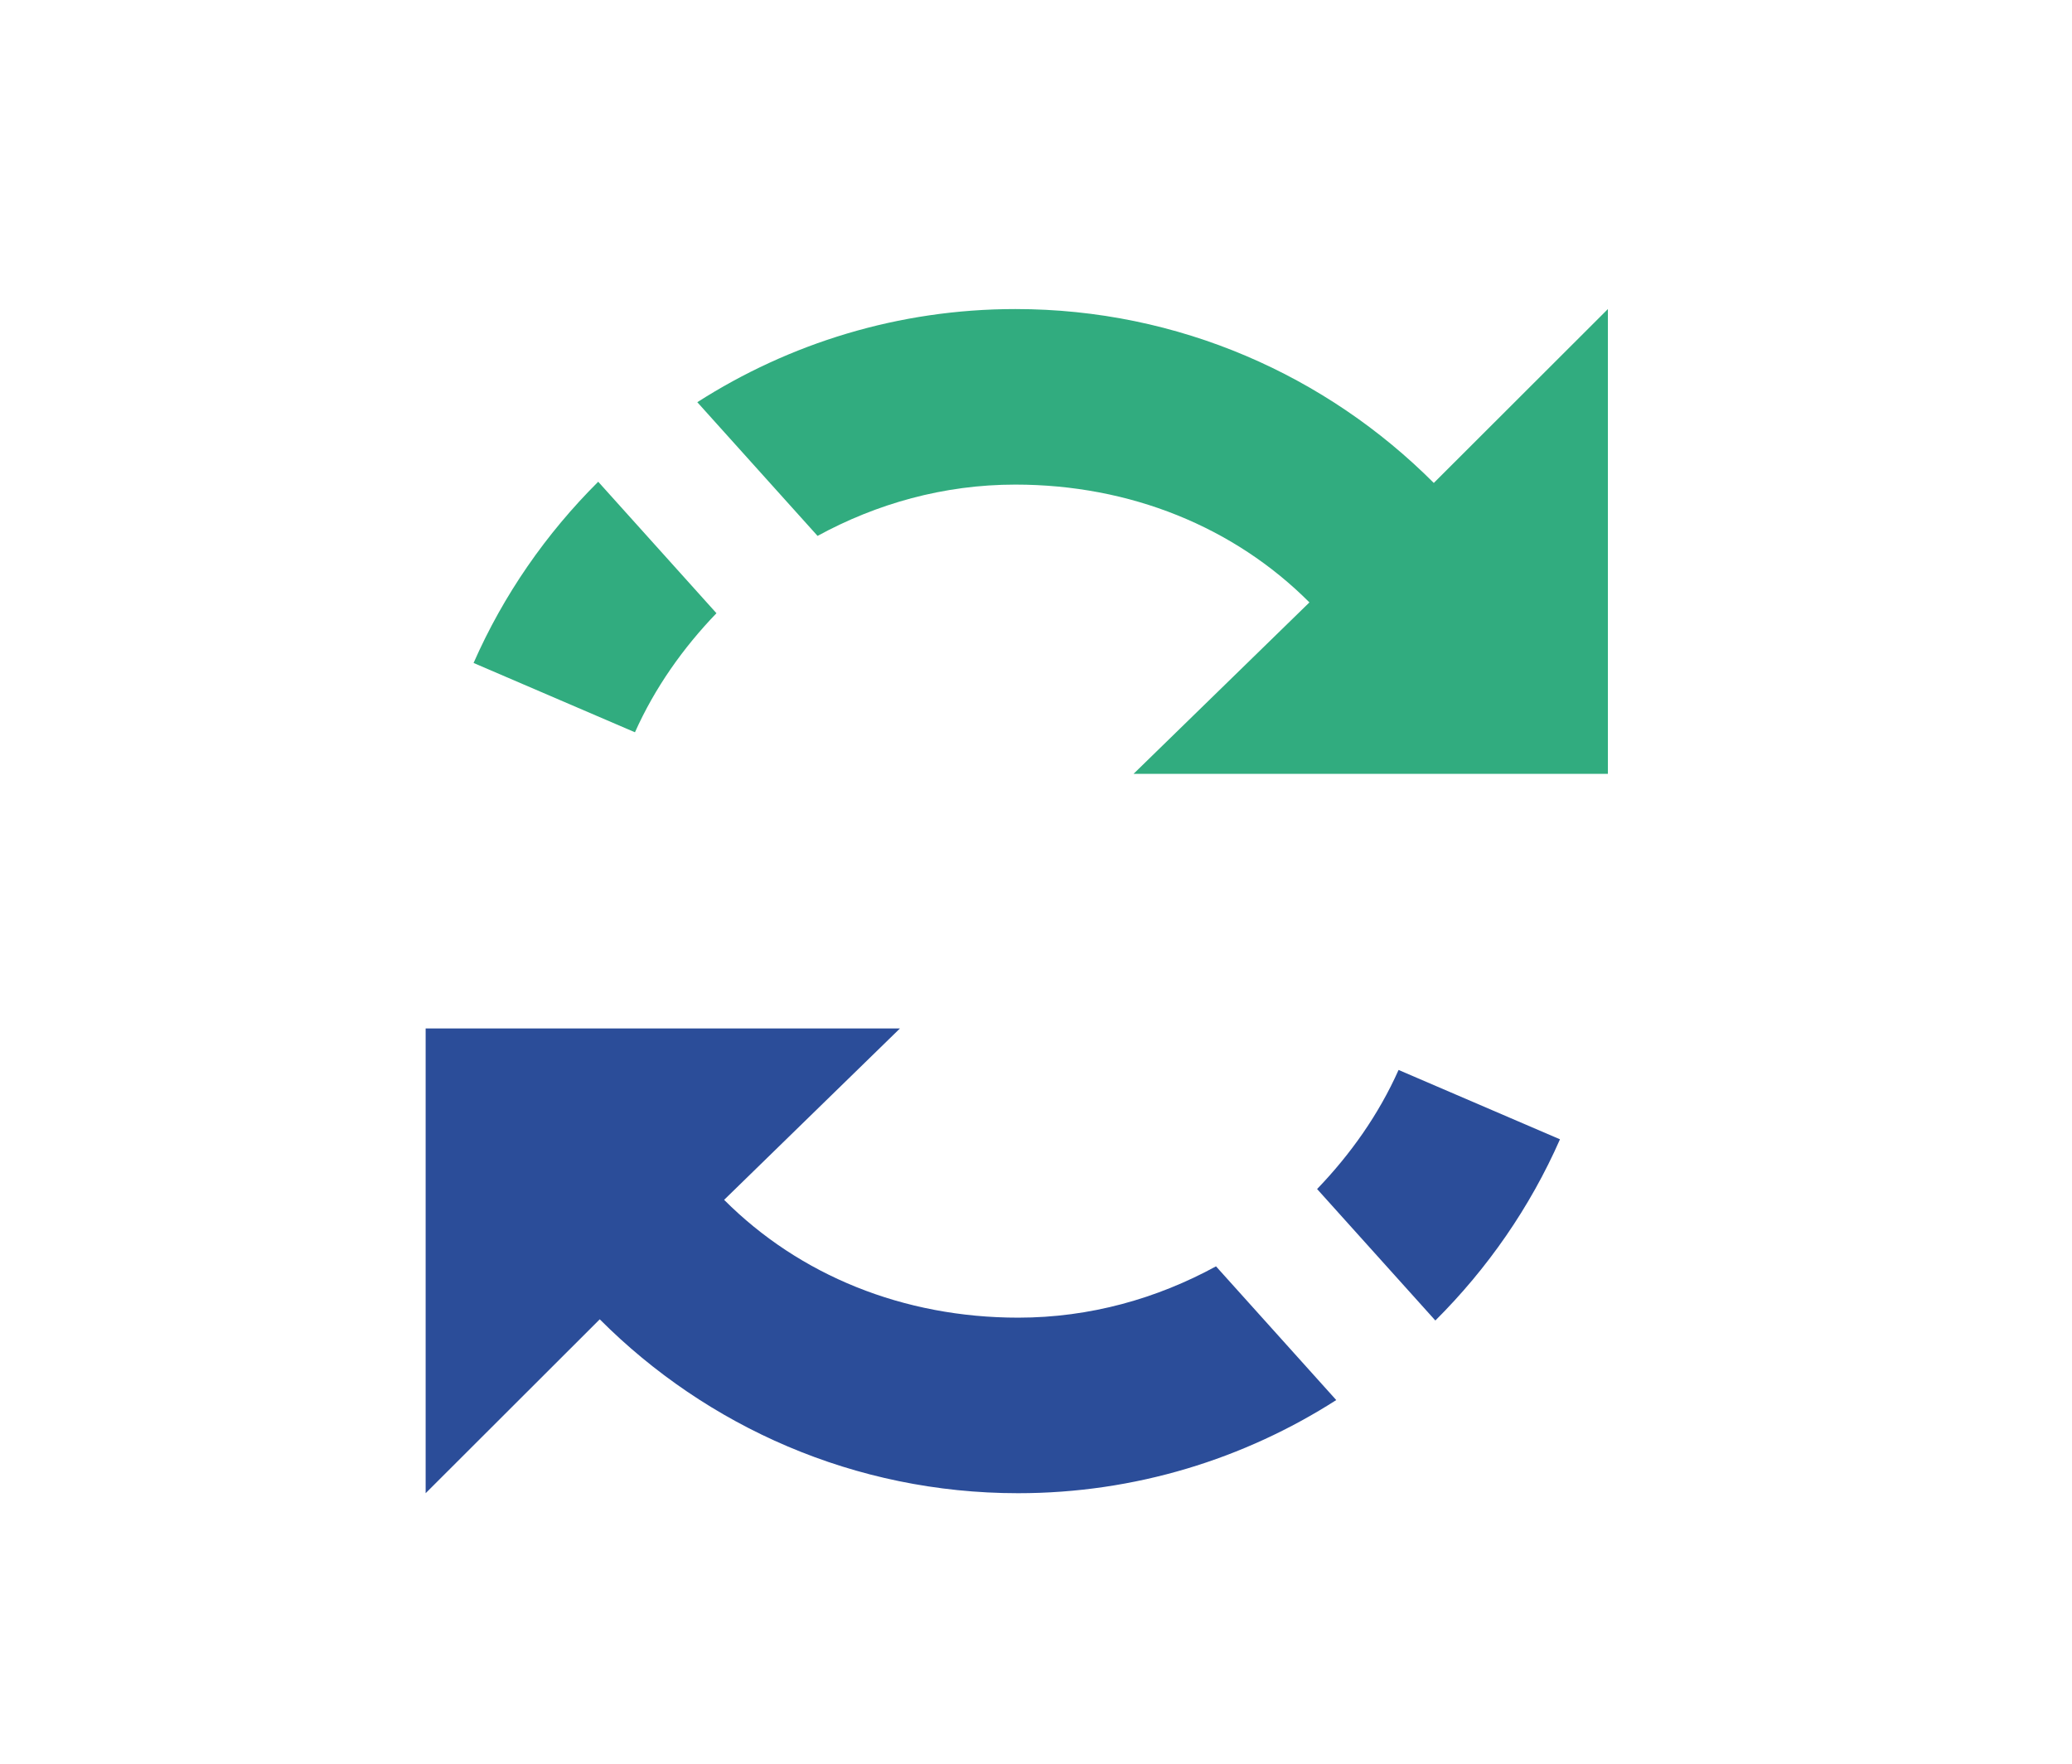
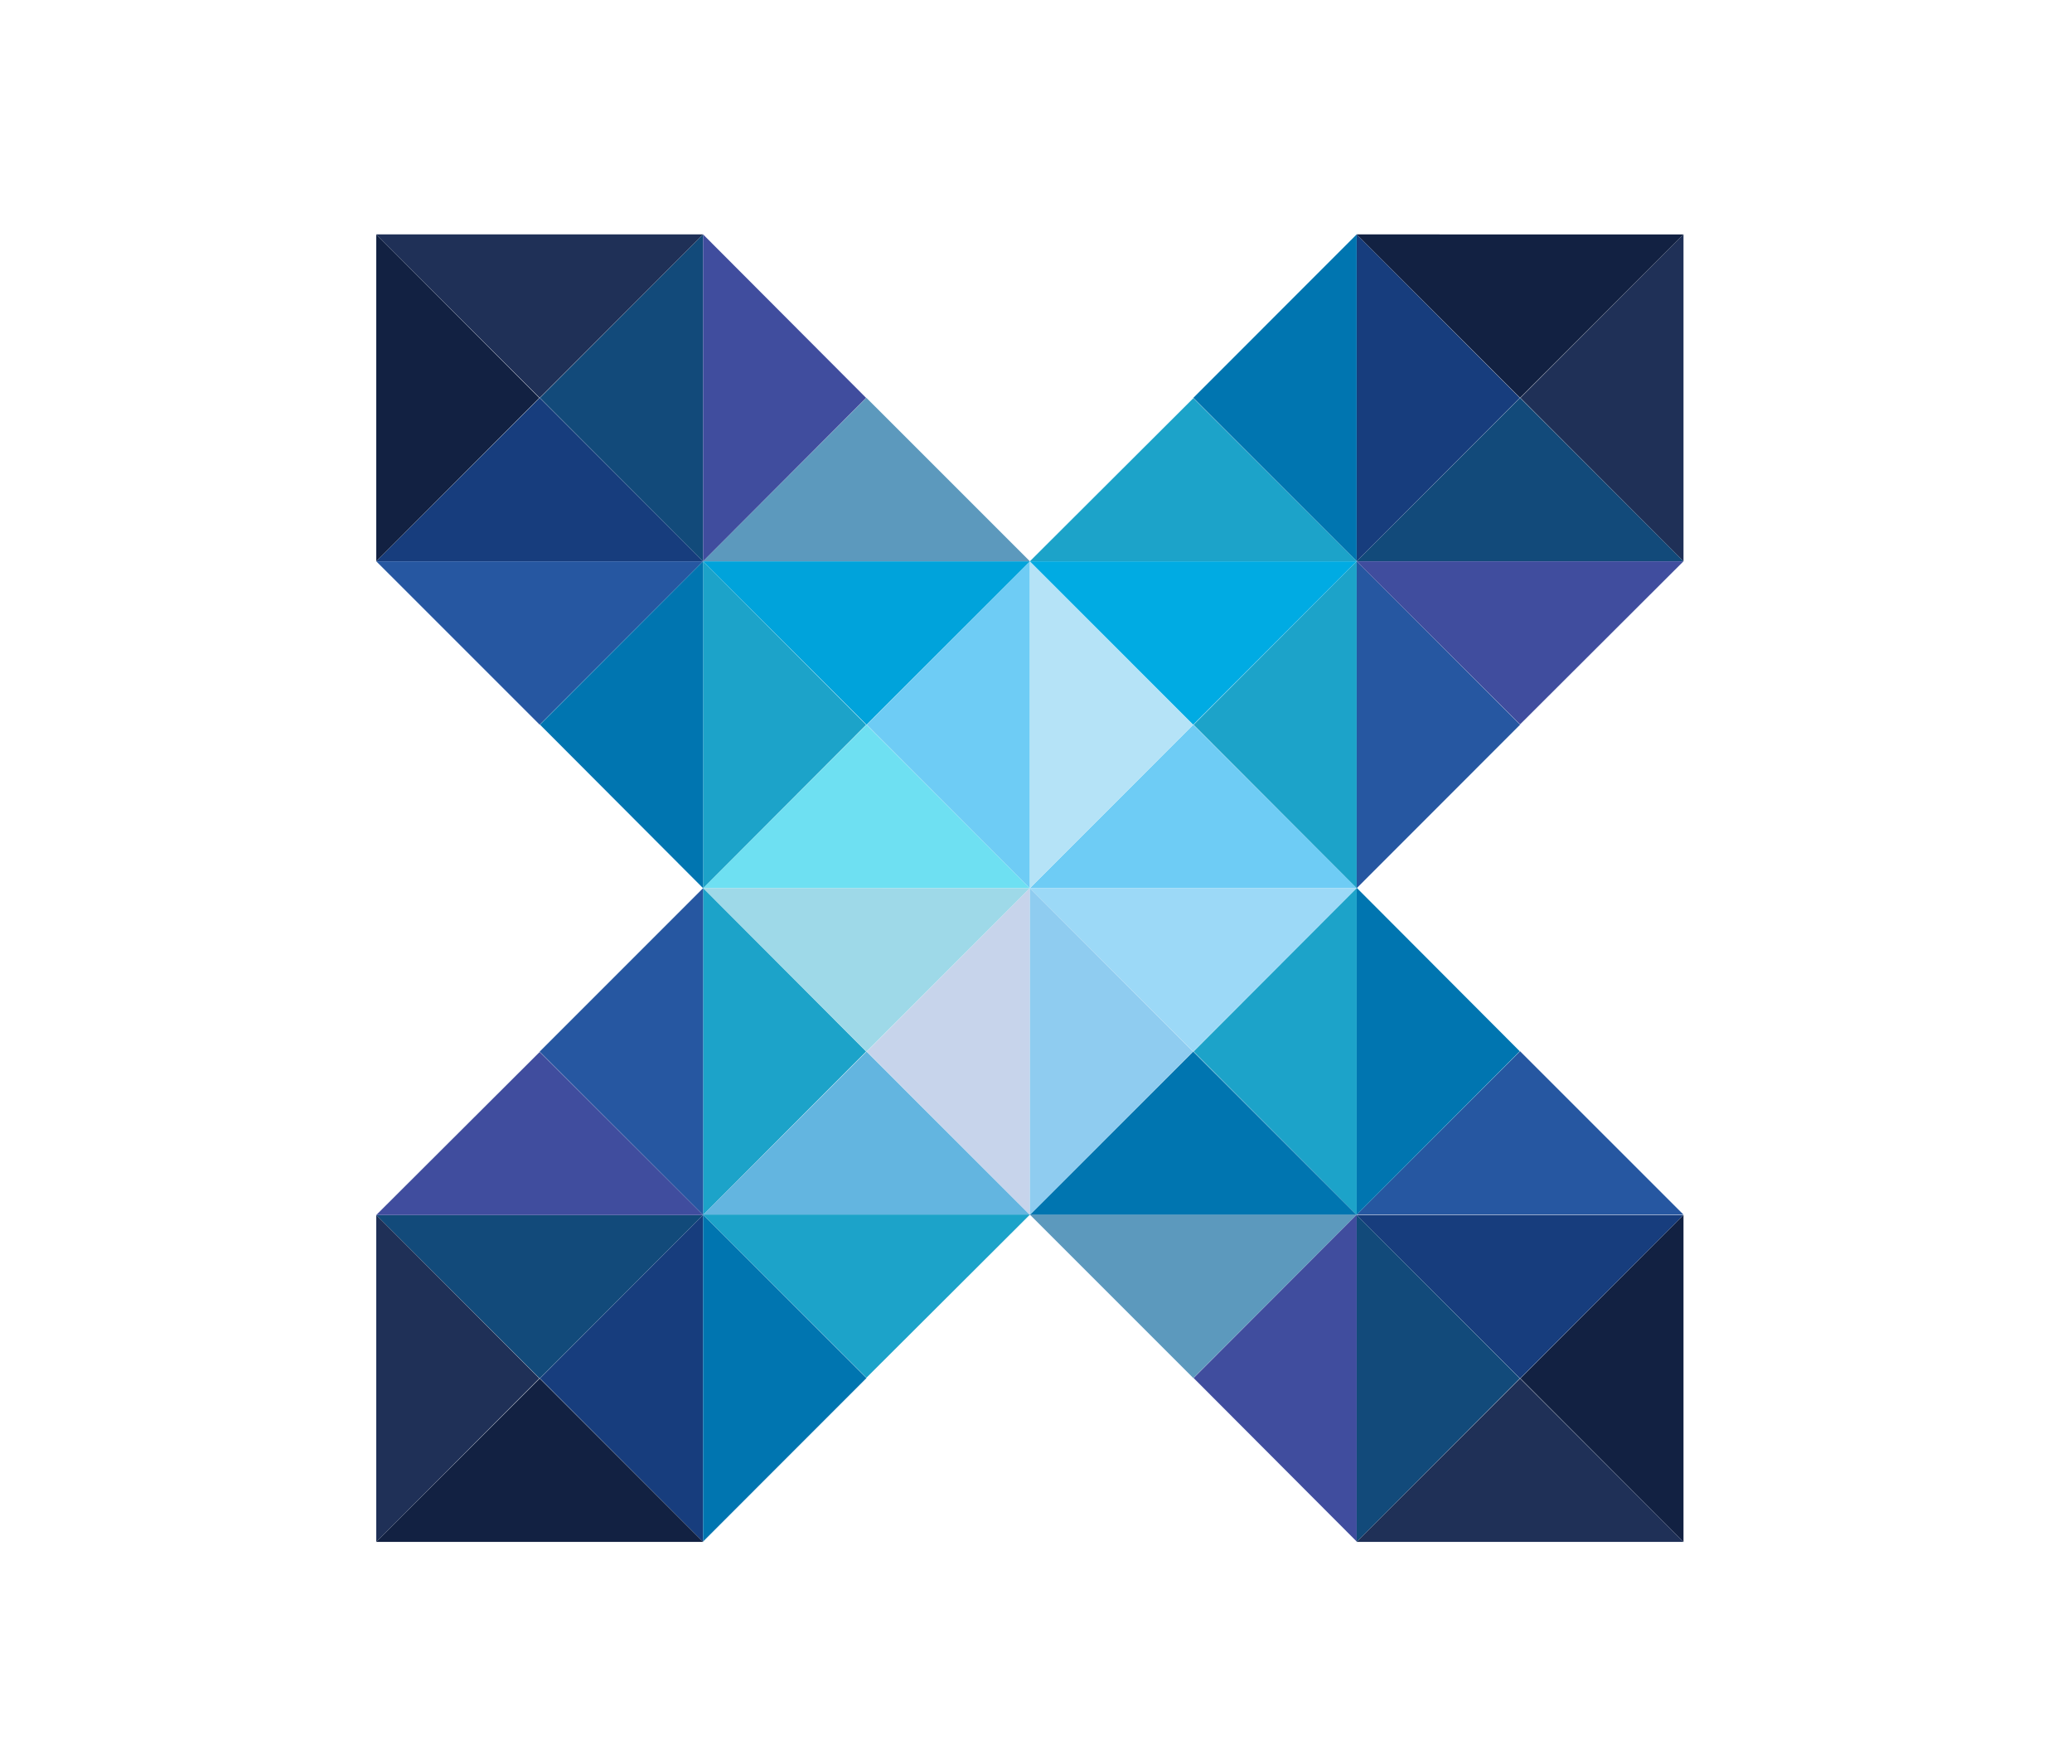
<svg xmlns="http://www.w3.org/2000/svg" version="1.1" id="Calque_1" x="0px" y="0px" width="152px" height="129.333px" viewBox="0 0 152 129.333" enable-background="new 0 0 152 129.333" xml:space="preserve">
  <g>
-     <path fill="#31AC7F" d="M34.741,48.626L46.58,53.71c1.461-3.269,3.529-6.187,5.978-8.733l-8.674-9.644   C40.066,39.135,36.939,43.626,34.741,48.626z" />
-     <path fill="#31AC7F" d="M74.483,35.543c8.42,0,16.046,3.101,21.575,8.641l-12.9,12.573h34.796V22.668l-12.772,12.754   c-7.851-7.864-18.702-12.754-30.687-12.754c-8.596,0-16.598,2.519-23.341,6.832l8.821,9.806   C64.299,36.948,69.215,35.543,74.483,35.543z" />
-     <path fill="#2B4D99" d="M114.439,83.564l-11.841-5.087c-1.459,3.27-3.528,6.188-5.977,8.734l8.675,9.643   C109.113,93.054,112.24,88.562,114.439,83.564z" />
-     <path fill="#2B4D99" d="M74.696,96.645c-8.421,0-16.046-3.101-21.575-8.641l12.9-12.572H31.225v34.089l12.772-12.755   c7.851,7.866,18.702,12.755,30.687,12.755c8.596,0,16.597-2.519,23.342-6.832l-8.821-9.808   C84.88,95.241,79.963,96.645,74.696,96.645z" />
+     <polygon fill="#173D7D" points="27.601,41.168 51.577,41.168 39.592,29.18  " />
+     <polygon fill="#122142" points="27.601,17.191 27.601,41.168 39.562,29.183  " />
+     <polygon fill="#124A7A" points="51.577,17.191 39.613,29.183 51.577,41.168  " />
+     <polygon fill="#1F3057" points="27.601,17.191 39.592,29.18 51.577,17.191  " />
+     <polygon fill="#6EE0F2" points="63.568,53.156 51.577,65.144 75.552,65.144  " />
+     <polygon fill="#1CA3C9" points="63.538,53.16 51.577,41.168 51.577,65.144  " />
+     <polygon fill="#6ECCF5" points="63.59,53.16 75.552,41.168 75.552,65.144  " />
+     <polygon fill="#00A3DB" points="63.568,53.156 51.577,41.168 75.552,41.168  " />
+     <polygon fill="#124A7A" points="99.524,41.168 123.5,41.168 111.511,29.18  " />
+     <polygon fill="#1F3057" points="123.5,17.193 111.536,29.183 123.5,41.168  " />
+     <polygon fill="#173D7D" points="99.524,17.192 99.524,41.168 111.489,29.183  " />
+     <polygon fill="#122142" points="99.524,17.192 111.511,29.18 123.5,17.193  " />
+     <polygon fill="#6ECCF5" points="87.534,53.156 99.527,65.144 75.552,65.144  " />
+     <polygon fill="#1CA3C9" points="87.563,53.16 99.527,41.168 99.527,65.144  " />
+     <polygon fill="#B5E3F7" points="87.515,53.16 75.552,41.168 75.552,65.144  " />
+     <polygon fill="#00ABE3" points="87.534,53.156 99.527,41.168 75.552,41.168  " />
+     <polygon fill="#124A7A" points="27.601,89.117 39.592,101.106 51.577,89.117  " />
+     <polygon fill="#1F3057" points="27.601,113.092 39.562,101.1 27.601,89.117  " />
+     <polygon fill="#173D7D" points="39.613,101.1 51.577,113.092 51.577,89.117  " />
+     <polygon fill="#122142" points="27.601,113.092 51.577,113.092 39.592,101.106  " />
+     <polygon fill="#9ED9E8" points="63.568,77.13 51.577,65.142 75.552,65.144  " />
+     <polygon fill="#1CA3C9" points="63.538,77.125 51.577,89.117 51.577,65.142  " />
+     <polygon fill="#C7D4EB" points="63.59,77.125 75.552,89.117 75.552,65.144  " />
+     <polygon fill="#63B5E0" points="63.568,77.13 51.577,89.117 75.552,89.117  " />
+     <polygon fill="#173D7D" points="99.524,89.117 111.511,101.106 123.5,89.117  " />
+     <polygon fill="#122142" points="111.536,101.1 123.5,113.092 123.5,89.117  " />
+     <polygon fill="#124A7A" points="99.524,113.092 111.489,101.1 99.524,89.117  " />
+     <polygon fill="#1F3057" points="99.524,113.092 123.5,113.092 111.511,101.106  " />
+     <polygon fill="#9CD9F7" points="87.534,77.13 99.527,65.144 75.552,65.144  " />
+     <polygon fill="#1CA3C9" points="87.563,77.125 99.527,89.117 99.527,65.144  " />
+     <polygon fill="#8FCCF0" points="87.515,77.125 75.552,89.117 75.552,65.144  " />
+     <polygon fill="#0075B0" points="87.534,77.13 99.527,89.117 75.552,89.117  " />
+     <polygon fill="#5C99BD" points="63.56,29.18 75.552,41.168 51.577,41.168  " />
+     <polygon fill="#404D9E" points="51.577,17.191 51.577,41.168 63.538,29.183  " />
+     <polygon fill="#2657A1" points="27.601,41.168 39.592,53.155 51.577,41.168  " />
+     <polygon fill="#0075B0" points="39.613,53.151 51.577,65.144 51.577,41.168  " />
+     <polygon fill="#2657A1" points="111.514,53.151 99.527,65.144 99.527,41.168  " />
+     <polygon fill="#404D9E" points="99.524,41.168 111.511,53.131 123.5,41.168  " />
+     <polygon fill="#0075B0" points="99.524,17.192 87.54,29.183 99.524,41.168  " />
+     <polygon fill="#1CA3C9" points="87.542,29.206 75.552,41.168 99.527,41.168  " />
+     <polygon fill="#0075B0" points="51.577,113.067 63.565,101.074 51.577,89.09  " />
+     <polygon fill="#1CA3C9" points="63.56,101.051 75.552,89.09 51.577,89.09  " />
+     <polygon fill="#2657A1" points="39.589,77.133 51.577,65.144 51.577,89.117  " />
+     <polygon fill="#404D9E" points="27.601,89.117 51.577,89.117 39.592,77.156  " />
+     <polygon fill="#2657A1" points="99.524,89.09 123.5,89.09 111.511,77.104  " />
+     <polygon fill="#0075B0" points="111.489,77.107 99.527,65.118 99.527,89.09  " />
+     <polygon fill="#5C99BD" points="87.542,101.077 75.552,89.09 99.527,89.09  " />
+     <polygon fill="#404D9E" points="87.563,101.074 99.527,113.067 99.527,89.09  " />
  </g>
</svg>
